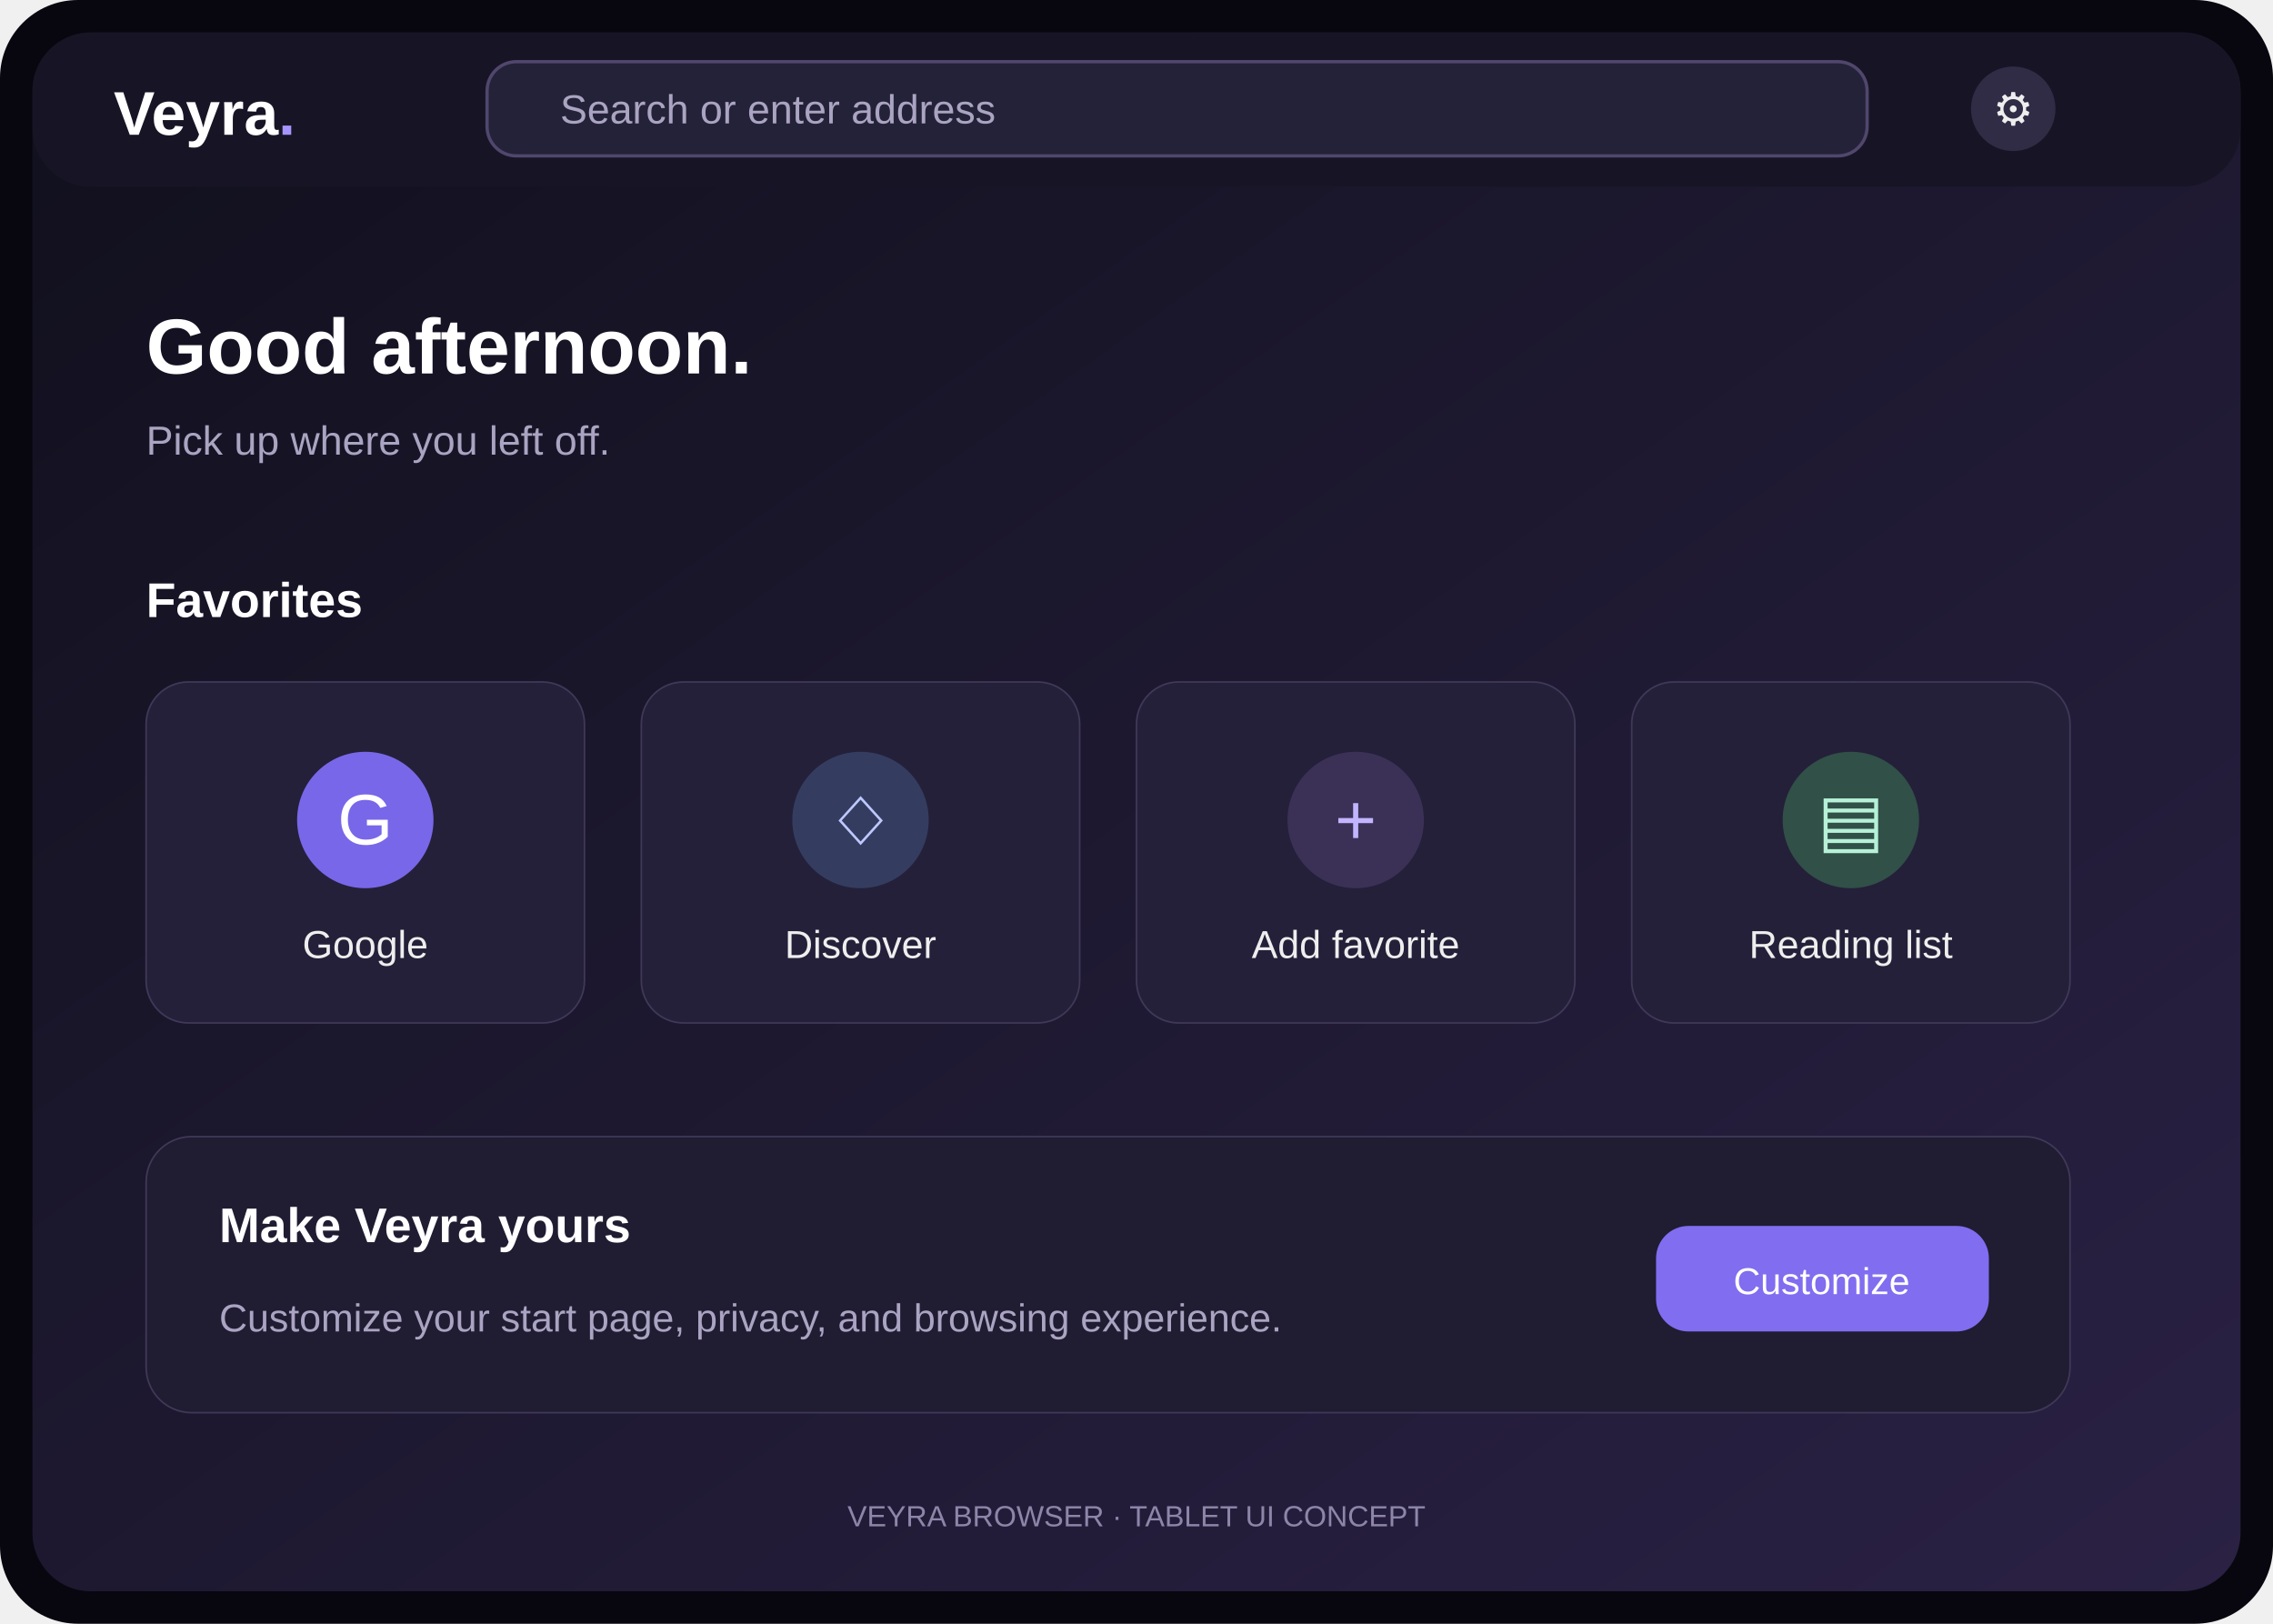
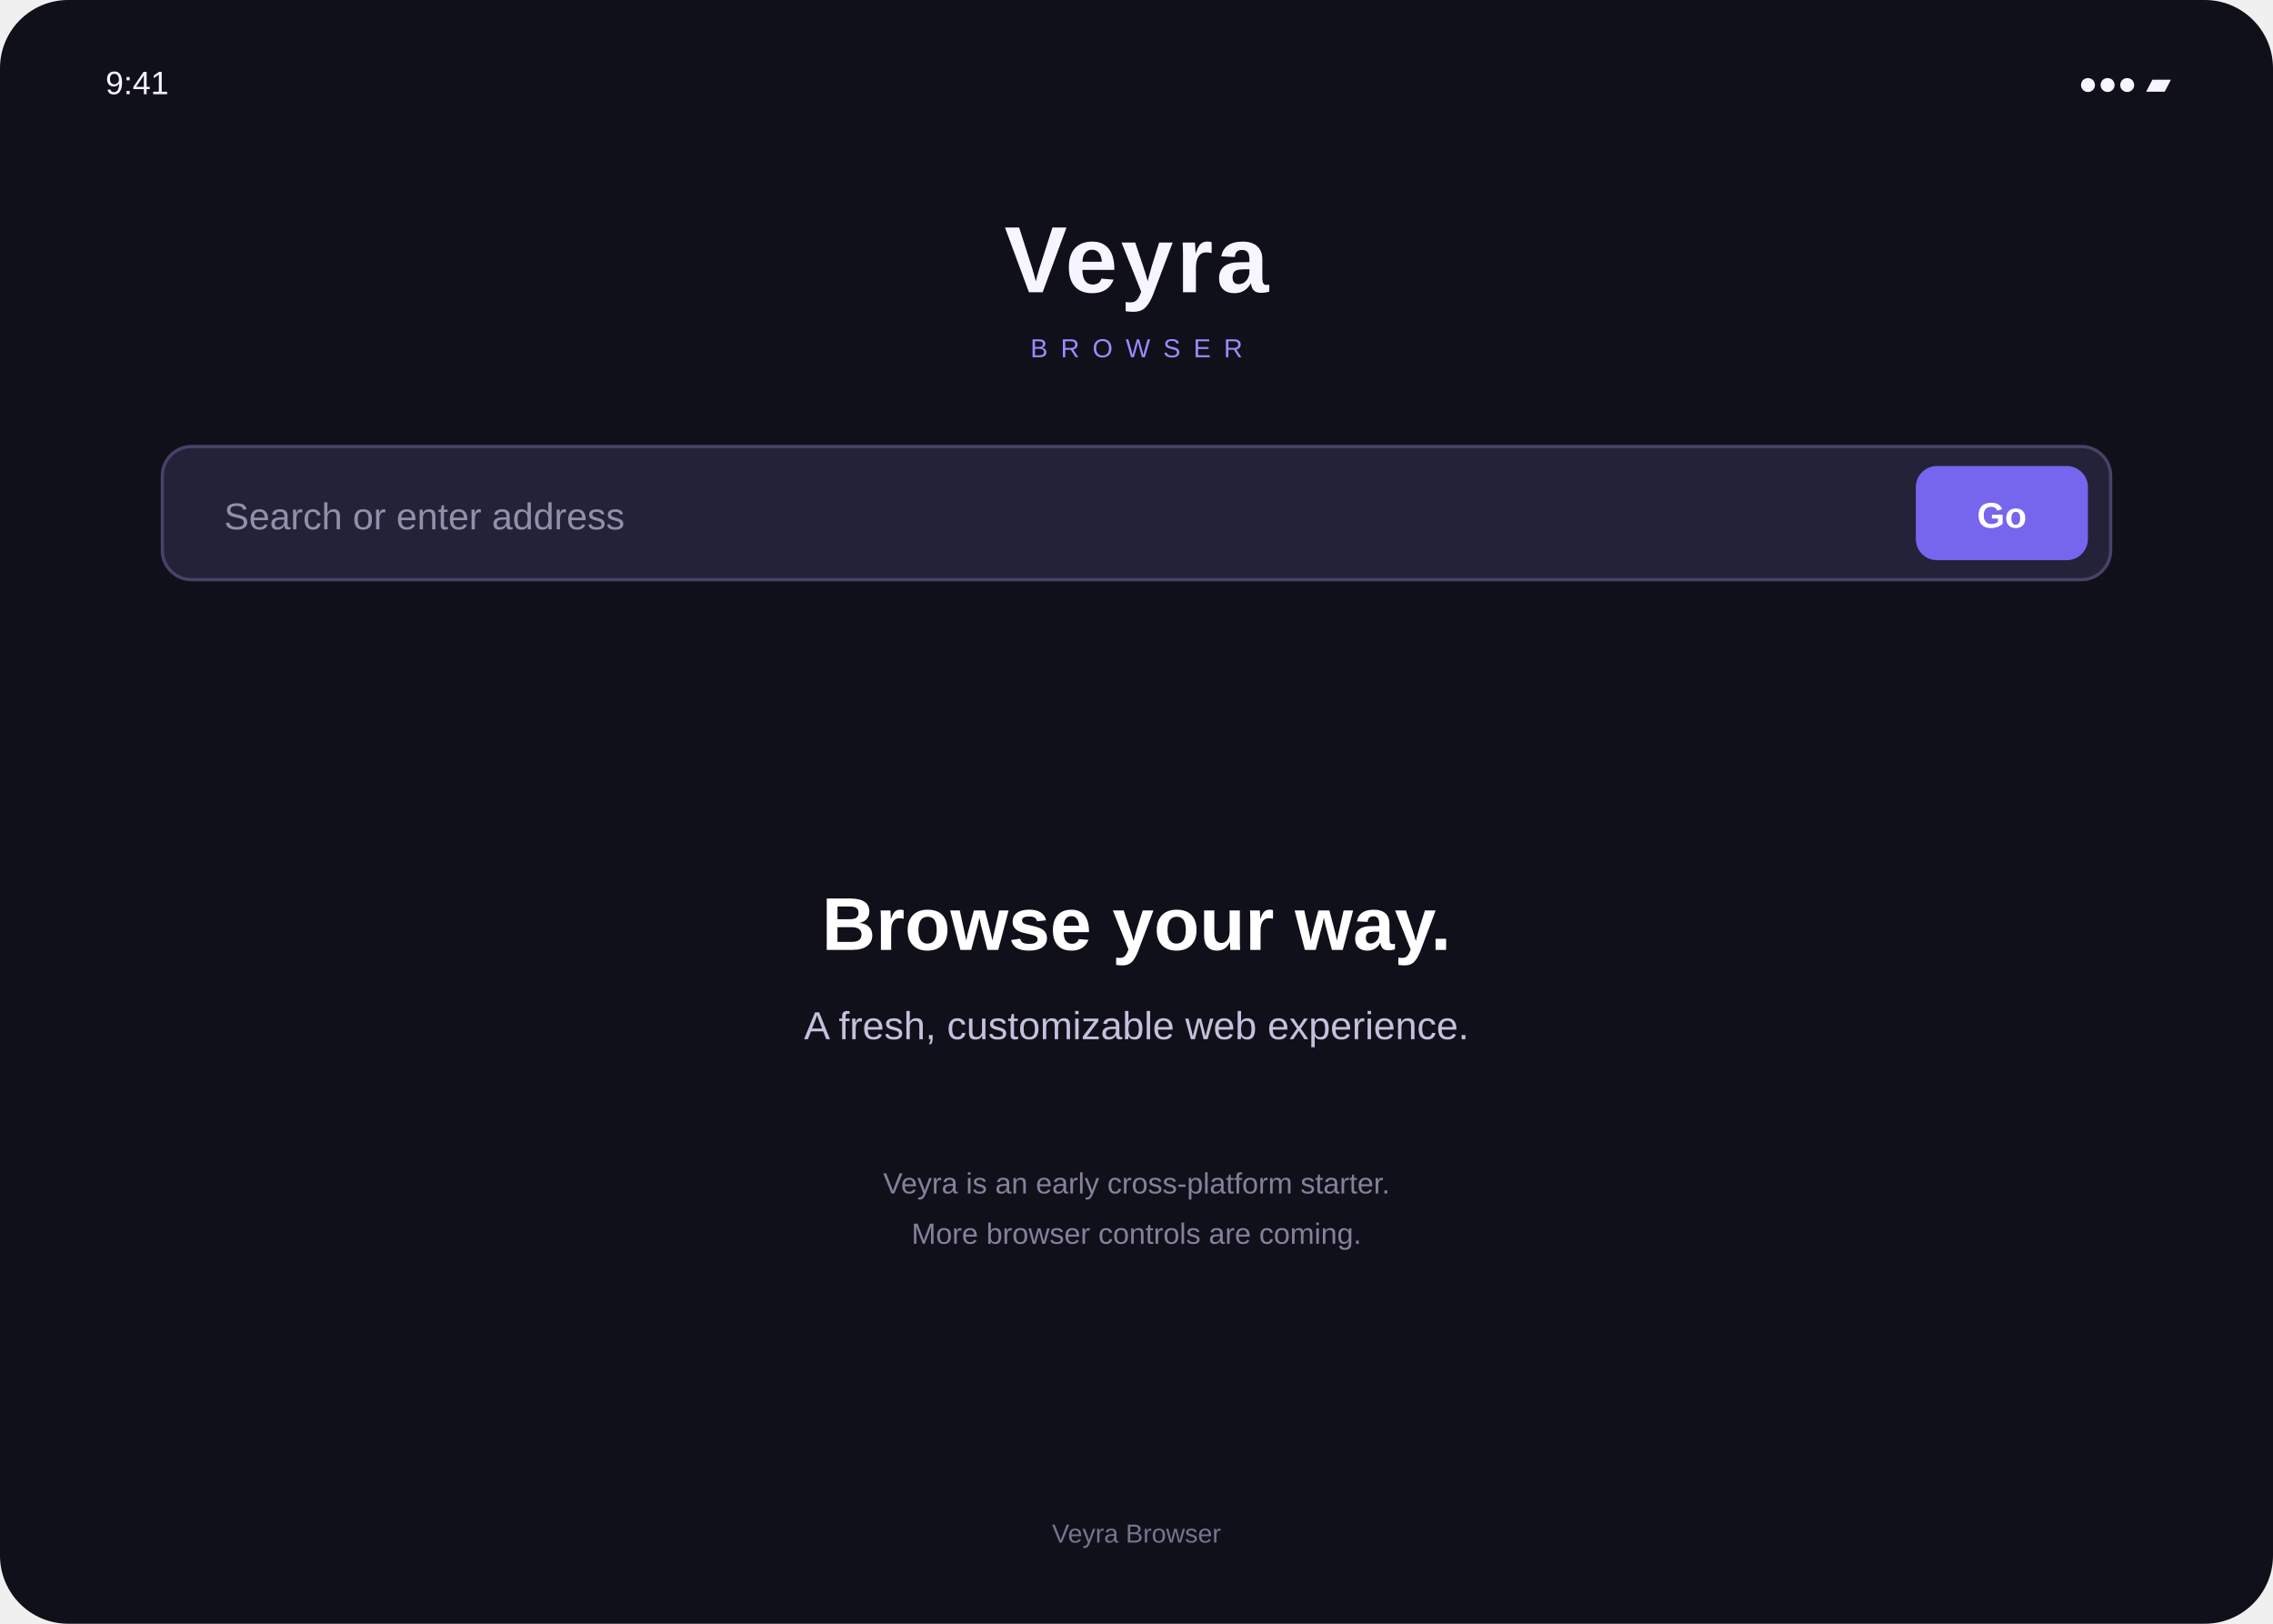
<svg xmlns="http://www.w3.org/2000/svg" width="1400" height="1000" viewBox="0 0 1400 1000">
-   <defs>
-     <linearGradient id="b" x2="1" y2="1">
-       <stop stop-color="#11101d" />
-       <stop offset="1" stop-color="#2a2144" />
-     </linearGradient>
-   </defs>
-   <rect width="1400" height="1000" rx="48" fill="#08070f" />
-   <rect x="20" y="20" width="1360" height="960" rx="36" fill="url(#b)" />
-   <rect x="20" y="20" width="1360" height="95" rx="36" fill="#171525" />
-   <text x="70" y="83" fill="#fff" font-family="Arial" font-size="38" font-weight="700">Veyra<tspan fill="#a695ff">.</tspan>
-   </text>
-   <rect x="300" y="38" width="850" height="58" rx="18" fill="#242238" stroke="#51476d" stroke-width="2" />
-   <text x="345" y="76" fill="#aaa4c2" font-family="Arial" font-size="25">Search or enter address</text>
-   <circle cx="1240" cy="67" r="26" fill="#302c45" />
-   <text x="1240" y="77" fill="#eee" text-anchor="middle" font-family="Arial" font-size="28">⚙</text>
-   <text x="90" y="230" fill="#fff" font-family="Arial" font-size="48" font-weight="700">Good afternoon.</text>
-   <text x="90" y="280" fill="#aaa4c2" font-family="Arial" font-size="25">Pick up where you left off.</text>
-   <text x="90" y="380" fill="#fff" font-family="Arial" font-size="30" font-weight="700">Favorites</text>
-   <g font-family="Arial" text-anchor="middle">
-     <rect x="90" y="420" width="270" height="210" rx="26" fill="#242039" stroke="#403858" />
-     <circle cx="225" cy="505" r="42" fill="#7867e9" />
-     <text x="225" y="520" fill="#fff" font-size="44">G</text>
-     <text x="225" y="590" fill="#eee" font-size="24">Google</text>
-     <rect x="395" y="420" width="270" height="210" rx="26" fill="#242039" stroke="#403858" />
-     <circle cx="530" cy="505" r="42" fill="#343d60" />
-     <text x="530" y="520" fill="#bfc8ff" font-size="44">◇</text>
-     <text x="530" y="590" fill="#eee" font-size="24">Discover</text>
-     <rect x="700" y="420" width="270" height="210" rx="26" fill="#242039" stroke="#403858" />
-     <circle cx="835" cy="505" r="42" fill="#3b3156" />
-     <text x="835" y="520" fill="#c2b4ff" font-size="44">+</text>
-     <text x="835" y="590" fill="#eee" font-size="24">Add favorite</text>
-     <rect x="1005" y="420" width="270" height="210" rx="26" fill="#242039" stroke="#403858" />
-     <circle cx="1140" cy="505" r="42" fill="#315048" />
-     <text x="1140" y="520" fill="#b6f1d8" font-size="44">▤</text>
-     <text x="1140" y="590" fill="#eee" font-size="24">Reading list</text>
-   </g>
-   <rect x="90" y="700" width="1185" height="170" rx="28" fill="#201c32" stroke="#403858" />
-   <text x="135" y="765" fill="#fff" font-family="Arial" font-size="30" font-weight="700">Make Veyra yours</text>
-   <text x="135" y="820" fill="#aaa4c2" font-family="Arial" font-size="24">Customize your start page, privacy, and browsing experience.</text>
-   <rect x="1020" y="755" width="205" height="65" rx="20" fill="#806df0" />
-   <text x="1122" y="797" fill="#fff" font-family="Arial" font-size="23" text-anchor="middle">Customize</text>
-   <text x="700" y="940" fill="#8e86a9" font-family="Arial" font-size="18" text-anchor="middle">VEYRA BROWSER · TABLET UI CONCEPT</text>
+   <rect width="1400" height="1000" rx="42" fill="#10101a" />
+   <text x="65" y="58" fill="#f7f5ff" font-family="Arial,sans-serif" font-size="20">9:41</text>
+   <text x="1280" y="58" fill="#f7f5ff" font-family="Arial,sans-serif" font-size="20">●●●  ▰</text>
+   <text x="700" y="180" text-anchor="middle" fill="#f7f5ff" font-family="Arial,sans-serif" font-size="58" font-weight="800" letter-spacing="2">Veyra</text>
+   <text x="700" y="220" text-anchor="middle" fill="#9b8cff" font-family="Arial,sans-serif" font-size="16" letter-spacing="8">BROWSER</text>
+   <rect x="100" y="275" width="1200" height="82" rx="18" fill="#242238" stroke="#484168" stroke-width="2" />
+   <text x="138" y="326" fill="#9290a8" font-family="Arial,sans-serif" font-size="23">Search or enter address</text>
+   <rect x="1180" y="287" width="106" height="58" rx="13" fill="#7665ed" />
+   <text x="1233" y="325" text-anchor="middle" fill="#fff" font-family="Arial,sans-serif" font-size="22" font-weight="700">Go</text>
+   <text x="700" y="585" text-anchor="middle" fill="#fff" font-family="Arial,sans-serif" font-size="46" font-weight="800">Browse your way.</text>
+   <text x="700" y="640" text-anchor="middle" fill="#c5c0dc" font-family="Arial,sans-serif" font-size="24">A fresh, customizable web experience.</text>
+   <text x="700" y="735" text-anchor="middle" fill="#85819b" font-family="Arial,sans-serif" font-size="18">Veyra is an early cross-platform starter.</text>
+   <text x="700" y="766" text-anchor="middle" fill="#85819b" font-family="Arial,sans-serif" font-size="18">More browser controls are coming.</text>
+   <text x="700" y="950" text-anchor="middle" fill="#77738f" font-family="Arial,sans-serif" font-size="16">Veyra Browser</text>
</svg>
